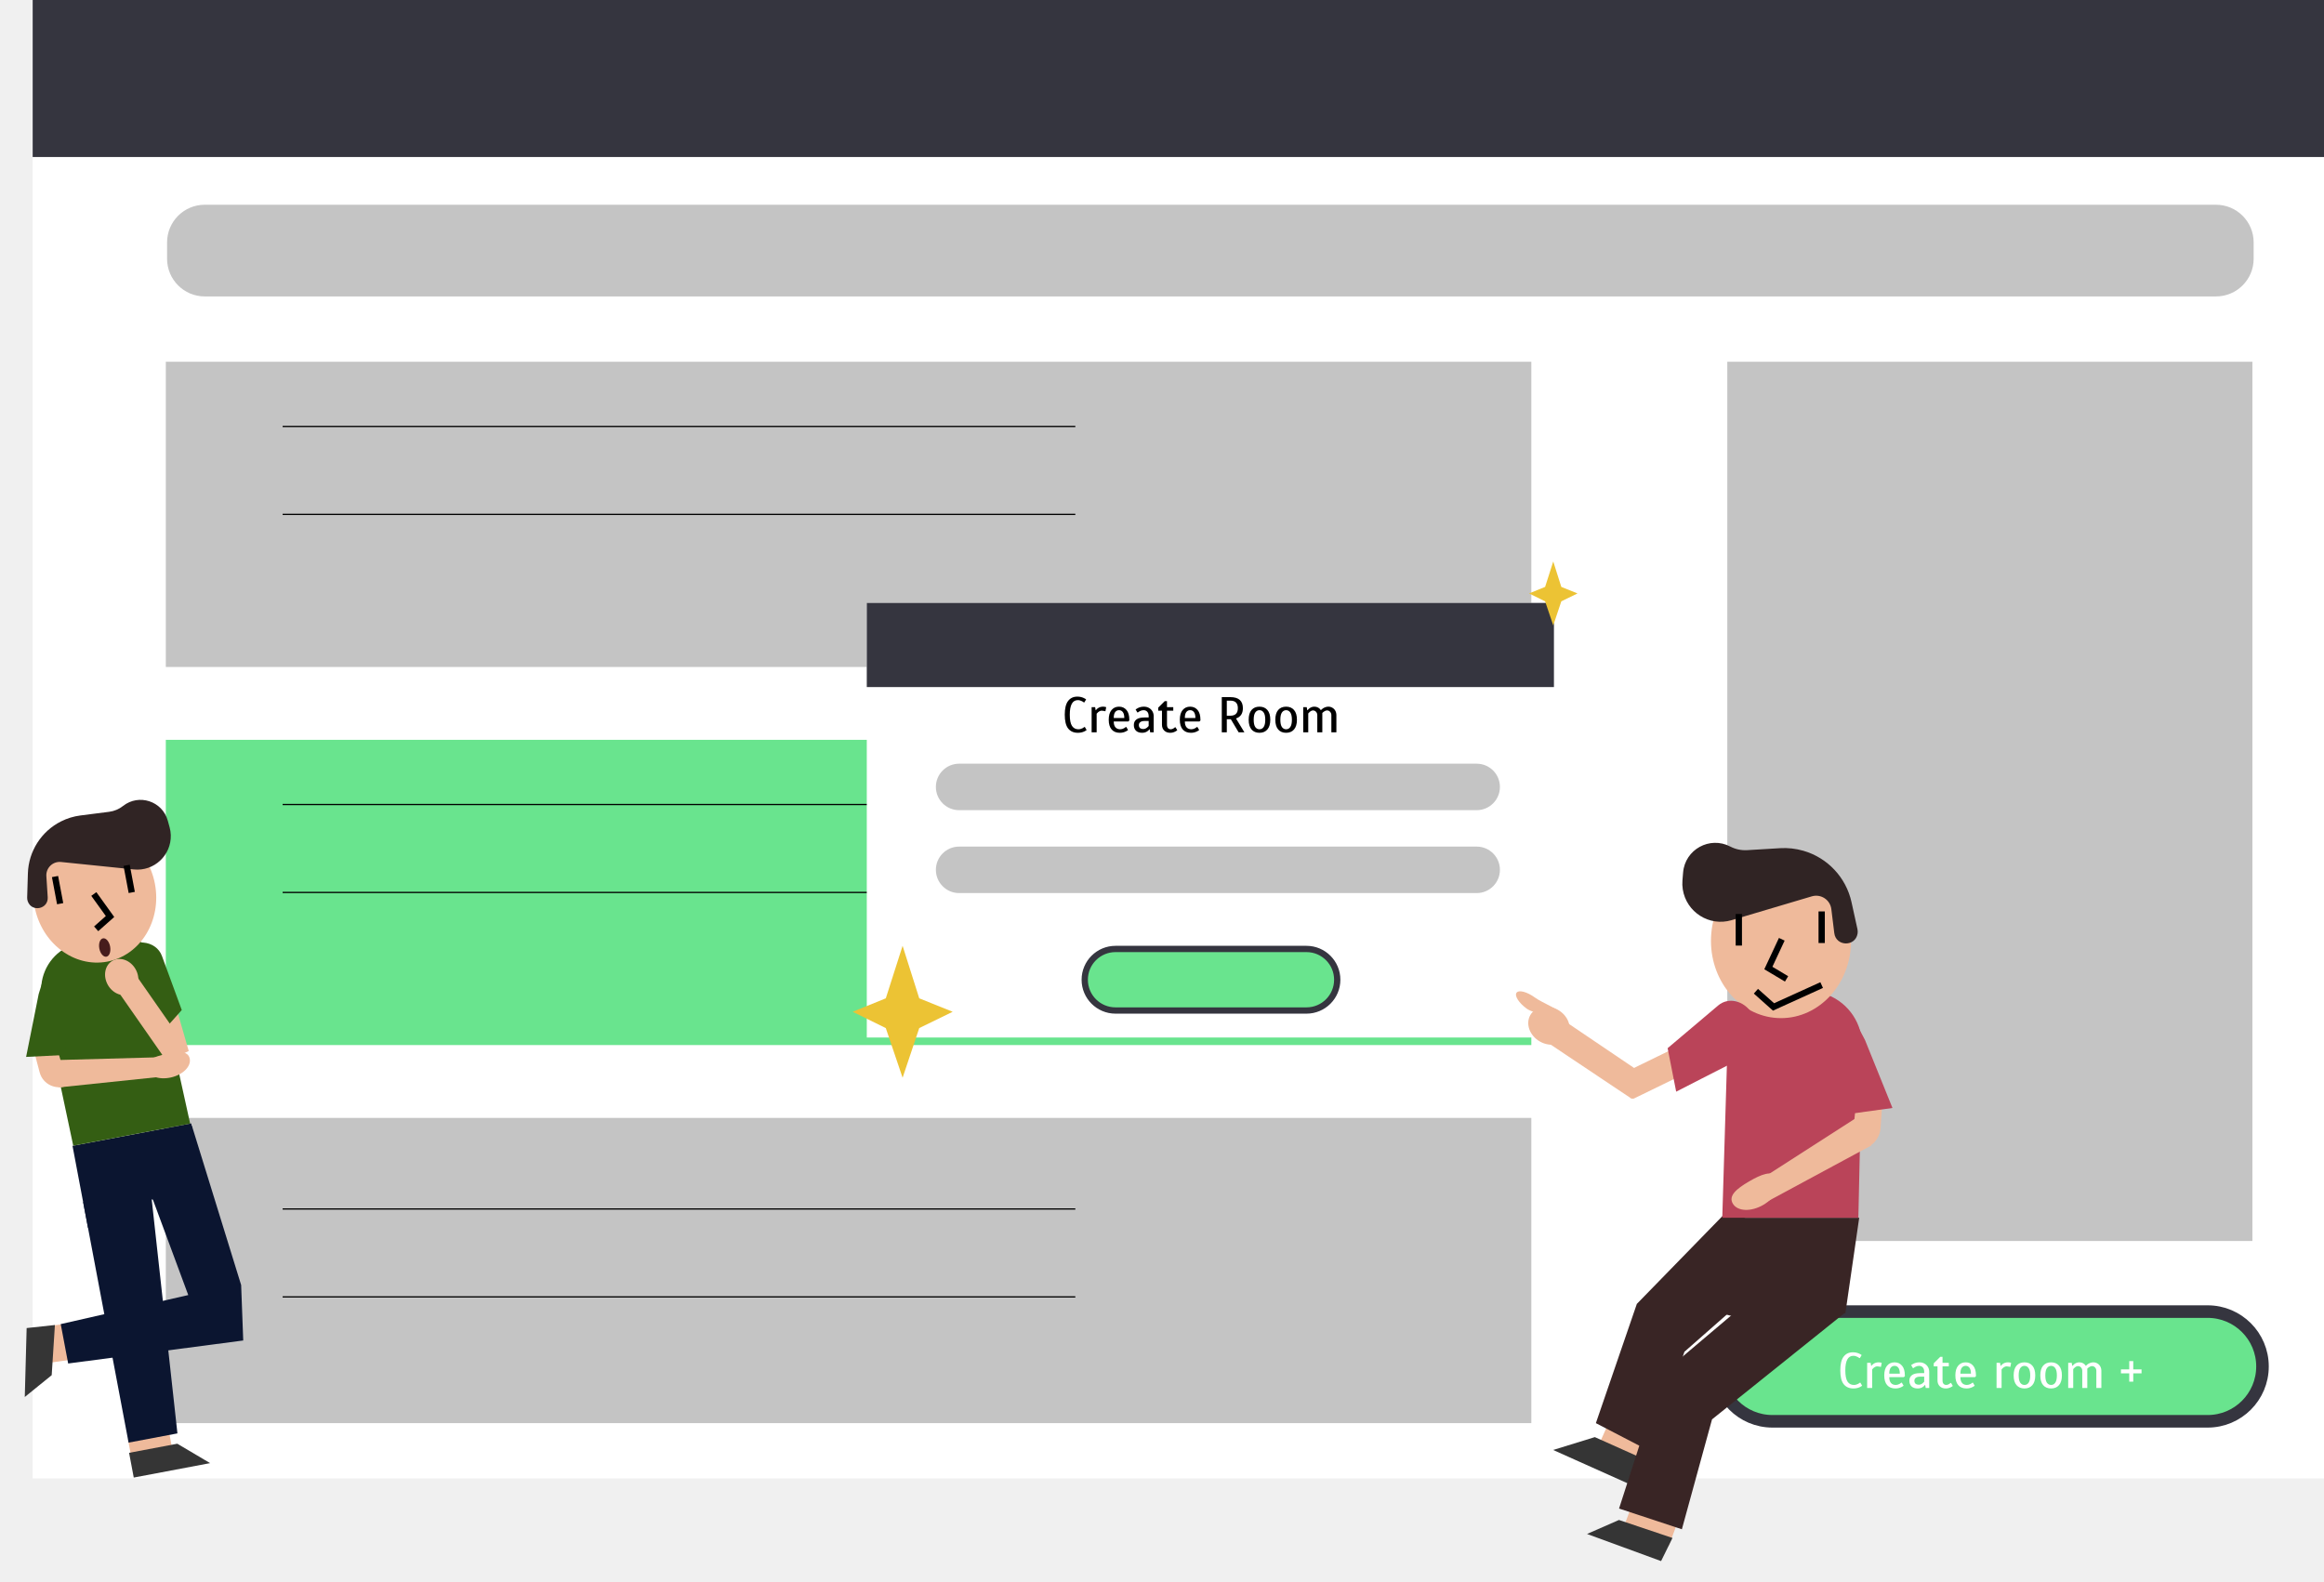
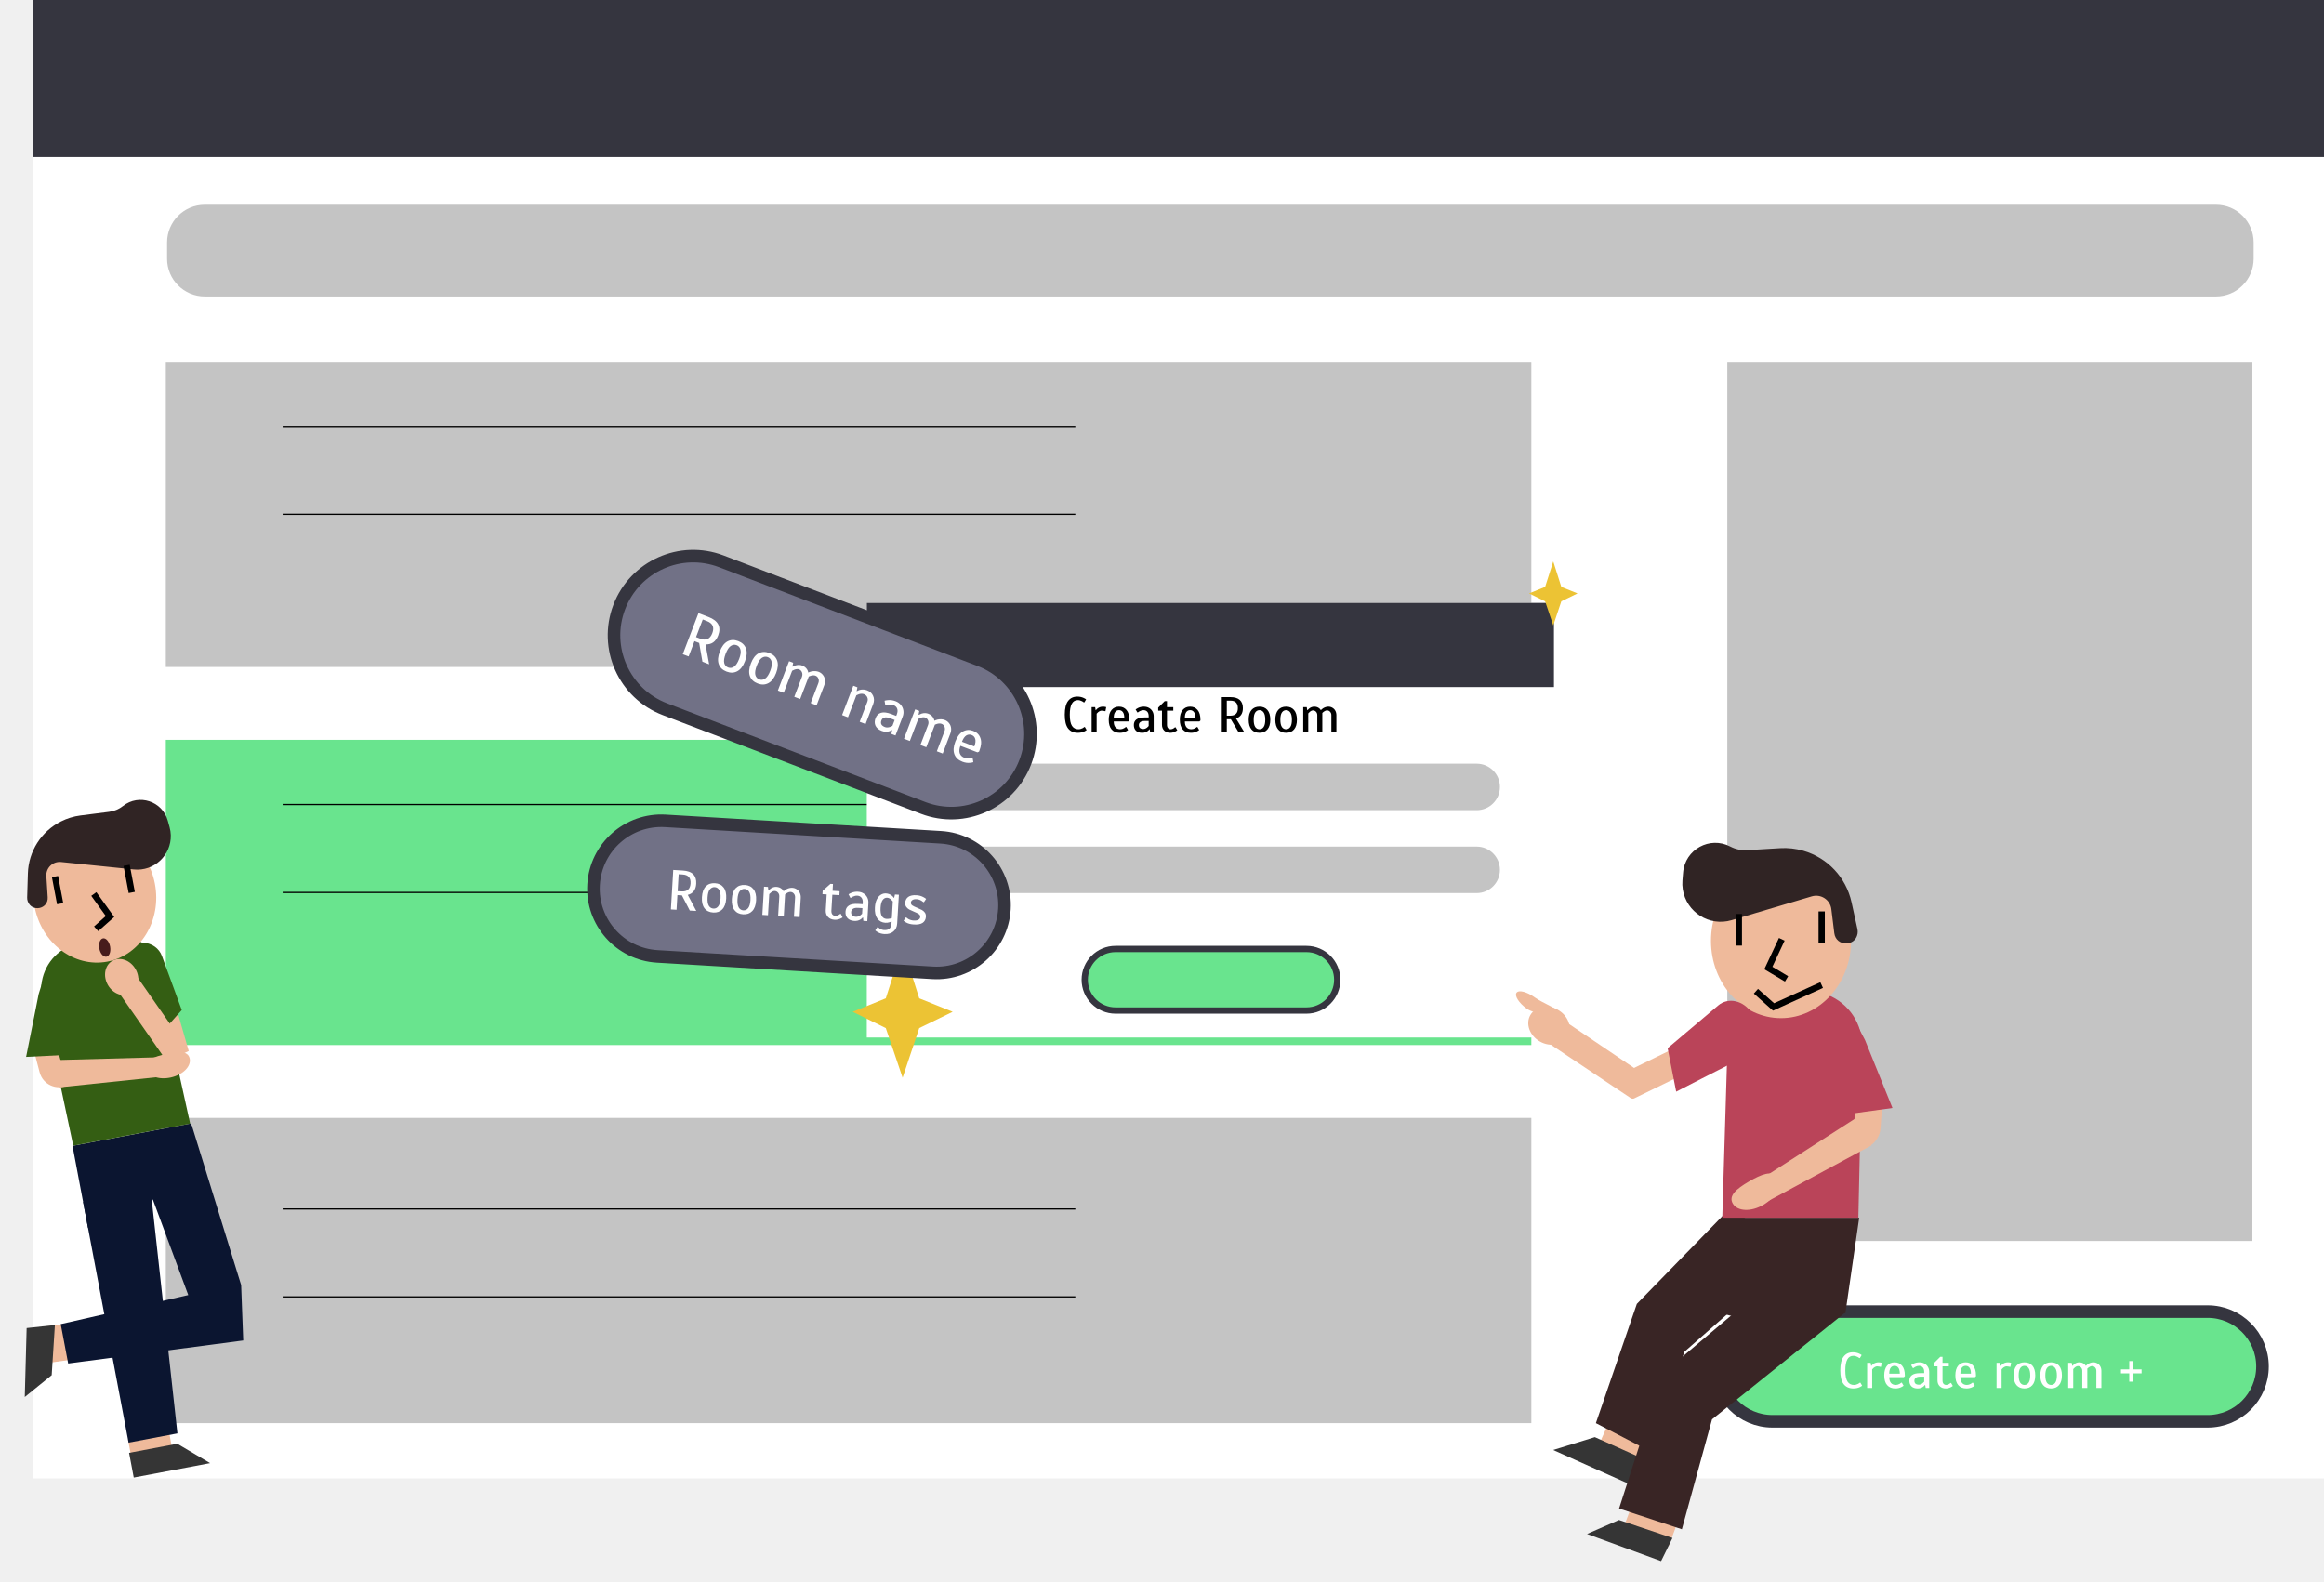
<svg xmlns="http://www.w3.org/2000/svg" width="1850" height="1259" viewBox="0 0 1850 1259" fill="none">
  <rect x="26" width="1824" height="1177" fill="white" />
  <rect x="26" width="1824" height="125" fill="#35353F" />
  <rect x="132" y="288" width="1087" height="243" fill="#C4C4C4" />
  <rect x="132" y="890" width="1087" height="243" fill="#C4C4C4" />
  <rect x="132" y="589" width="1087" height="243" fill="#69E48E" />
  <rect x="1367.29" y="1044.2" width="433.745" height="87.346" rx="43.673" fill="#69E48E" stroke="#35353F" stroke-width="10" />
  <path d="M1475.35 1105.4C1472.02 1105.4 1469.44 1104.25 1467.63 1101.96C1465.84 1099.67 1464.95 1096.01 1464.95 1091C1464.95 1086.01 1465.83 1082.37 1467.59 1080.08C1469.35 1077.76 1471.8 1076.6 1474.95 1076.6C1476.84 1076.6 1478.56 1076.97 1480.11 1077.72C1480.86 1078.07 1481.47 1078.43 1481.95 1078.8L1480.55 1081.2H1480.15C1479.75 1080.91 1479.3 1080.61 1478.79 1080.32C1477.62 1079.71 1476.47 1079.4 1475.35 1079.4C1471.08 1079.4 1468.95 1083.27 1468.95 1091C1468.95 1095.16 1469.54 1098.13 1470.71 1099.92C1471.91 1101.71 1473.59 1102.6 1475.75 1102.6C1476.92 1102.6 1478.07 1102.31 1479.19 1101.72C1479.75 1101.4 1480.2 1101.09 1480.55 1100.8H1480.95L1482.35 1103.2C1481.9 1103.57 1481.28 1103.95 1480.51 1104.32C1479.02 1105.04 1477.3 1105.4 1475.35 1105.4ZM1486.33 1085H1489.13L1489.53 1087.4H1489.73C1490 1087 1490.45 1086.53 1491.09 1086C1492.35 1085.07 1493.76 1084.6 1495.33 1084.6C1496.03 1084.6 1496.64 1084.67 1497.17 1084.8L1497.93 1085L1497.33 1088.2H1496.93C1496.75 1088.17 1496.47 1088.11 1496.09 1088C1495.51 1087.87 1494.92 1087.8 1494.33 1087.8C1493.45 1087.8 1492.51 1088.2 1491.49 1089C1491.15 1089.29 1490.76 1089.69 1490.33 1090.2V1105H1486.33V1085ZM1508.74 1105.4C1505.97 1105.4 1503.81 1104.52 1502.26 1102.76C1500.72 1101 1499.94 1098.41 1499.94 1095C1499.94 1091.61 1500.69 1089.04 1502.18 1087.28C1503.68 1085.49 1505.66 1084.6 1508.14 1084.6C1510.62 1084.6 1512.61 1085.49 1514.1 1087.28C1515.6 1089.04 1516.34 1091.61 1516.34 1095V1095.6L1515.54 1096.4H1503.94C1503.94 1098.45 1504.4 1100 1505.3 1101.04C1506.21 1102.08 1507.49 1102.6 1509.14 1102.6C1510.13 1102.6 1511.16 1102.31 1512.22 1101.72C1512.78 1101.4 1513.22 1101.09 1513.54 1100.8H1513.94L1515.34 1103.2C1514.86 1103.6 1514.26 1103.97 1513.54 1104.32C1512.16 1105.04 1510.56 1105.4 1508.74 1105.4ZM1512.34 1093.6C1512.34 1091.49 1511.96 1089.93 1511.18 1088.92C1510.44 1087.91 1509.42 1087.4 1508.14 1087.4C1506.86 1087.4 1505.84 1087.91 1505.06 1088.92C1504.32 1089.93 1503.94 1091.49 1503.94 1093.6H1512.34ZM1526.54 1105.4C1524.46 1105.4 1522.83 1104.85 1521.66 1103.76C1520.51 1102.64 1519.94 1101.12 1519.94 1099.2C1519.94 1097.31 1520.62 1095.84 1521.98 1094.8C1523.37 1093.73 1525.55 1093.2 1528.54 1093.2H1531.74V1092.2C1531.74 1090.63 1531.37 1089.44 1530.62 1088.64C1529.9 1087.81 1528.87 1087.4 1527.54 1087.4C1526.58 1087.4 1525.54 1087.71 1524.42 1088.32C1523.86 1088.64 1523.43 1088.93 1523.14 1089.2H1522.74L1521.34 1086.8C1521.87 1086.4 1522.47 1086.04 1523.14 1085.72C1524.58 1084.97 1526.18 1084.6 1527.94 1084.6C1529.46 1084.6 1530.81 1084.93 1531.98 1085.6C1533.15 1086.24 1534.07 1087.15 1534.74 1088.32C1535.41 1089.47 1535.74 1090.76 1535.74 1092.2V1105H1532.94L1532.54 1102.6H1532.34C1531.97 1103.13 1531.5 1103.6 1530.94 1104C1529.77 1104.93 1528.3 1105.4 1526.54 1105.4ZM1527.54 1102.4C1528.53 1102.4 1529.53 1102 1530.54 1101.2C1530.99 1100.83 1531.39 1100.43 1531.74 1100V1096H1528.54C1527.02 1096 1525.87 1096.29 1525.1 1096.88C1524.33 1097.47 1523.94 1098.24 1523.94 1099.2C1523.94 1100.24 1524.23 1101.04 1524.82 1101.6C1525.43 1102.13 1526.34 1102.4 1527.54 1102.4ZM1548.93 1105.4C1546.93 1105.4 1545.33 1104.81 1544.13 1103.64C1542.93 1102.47 1542.33 1100.92 1542.33 1099V1087.8H1539.33V1085.4L1544.53 1080.2H1546.33V1085H1551.33V1087.8H1546.33V1099C1546.33 1100.17 1546.6 1101.07 1547.13 1101.68C1547.66 1102.29 1548.4 1102.6 1549.33 1102.6C1550.13 1102.6 1550.92 1102.33 1551.69 1101.8C1552.04 1101.56 1552.38 1101.29 1552.73 1101H1553.13L1554.53 1103.4C1553.94 1103.85 1553.41 1104.19 1552.93 1104.4C1551.65 1105.07 1550.32 1105.4 1548.93 1105.4ZM1565.35 1105.4C1562.57 1105.4 1560.41 1104.52 1558.87 1102.76C1557.32 1101 1556.55 1098.41 1556.55 1095C1556.55 1091.61 1557.29 1089.04 1558.79 1087.28C1560.28 1085.49 1562.27 1084.6 1564.75 1084.6C1567.23 1084.6 1569.21 1085.49 1570.71 1087.28C1572.2 1089.04 1572.95 1091.61 1572.95 1095V1095.6L1572.15 1096.4H1560.55C1560.55 1098.45 1561 1100 1561.91 1101.04C1562.81 1102.08 1564.09 1102.6 1565.75 1102.6C1566.73 1102.6 1567.76 1102.31 1568.83 1101.72C1569.39 1101.4 1569.83 1101.09 1570.15 1100.8H1570.55L1571.95 1103.2C1571.47 1103.6 1570.87 1103.97 1570.15 1104.32C1568.76 1105.04 1567.16 1105.4 1565.35 1105.4ZM1568.95 1093.6C1568.95 1091.49 1568.56 1089.93 1567.79 1088.92C1567.04 1087.91 1566.03 1087.4 1564.75 1087.4C1563.47 1087.4 1562.44 1087.91 1561.67 1088.92C1560.92 1089.93 1560.55 1091.49 1560.55 1093.6H1568.95ZM1589.34 1085H1592.14L1592.54 1087.4H1592.74C1593.01 1087 1593.46 1086.53 1594.1 1086C1595.36 1085.07 1596.77 1084.6 1598.34 1084.6C1599.04 1084.6 1599.65 1084.67 1600.18 1084.8L1600.94 1085L1600.34 1088.2H1599.94C1599.76 1088.17 1599.48 1088.11 1599.1 1088C1598.52 1087.87 1597.93 1087.8 1597.34 1087.8C1596.46 1087.8 1595.52 1088.2 1594.5 1089C1594.16 1089.29 1593.77 1089.69 1593.34 1090.2V1105H1589.34V1085ZM1611.55 1105.4C1608.86 1105.4 1606.75 1104.52 1605.23 1102.76C1603.71 1101 1602.95 1098.41 1602.95 1095C1602.95 1091.59 1603.71 1089 1605.23 1087.24C1606.75 1085.48 1608.86 1084.6 1611.55 1084.6C1614.22 1084.6 1616.31 1085.48 1617.83 1087.24C1619.38 1089 1620.15 1091.59 1620.15 1095C1620.15 1098.41 1619.38 1101 1617.83 1102.76C1616.31 1104.52 1614.22 1105.4 1611.55 1105.4ZM1611.55 1102.6C1612.94 1102.6 1614.05 1102 1614.87 1100.8C1615.73 1099.57 1616.15 1097.64 1616.15 1095C1616.15 1092.36 1615.73 1090.44 1614.87 1089.24C1614.05 1088.01 1612.94 1087.4 1611.55 1087.4C1610.17 1087.4 1609.05 1088.01 1608.19 1089.24C1607.37 1090.44 1606.95 1092.36 1606.95 1095C1606.95 1097.64 1607.37 1099.57 1608.19 1100.8C1609.05 1102 1610.17 1102.6 1611.55 1102.6ZM1632.76 1105.4C1630.07 1105.4 1627.96 1104.52 1626.44 1102.76C1624.92 1101 1624.16 1098.41 1624.16 1095C1624.16 1091.59 1624.92 1089 1626.44 1087.24C1627.96 1085.48 1630.07 1084.6 1632.76 1084.6C1635.43 1084.6 1637.52 1085.48 1639.04 1087.24C1640.59 1089 1641.36 1091.59 1641.36 1095C1641.36 1098.41 1640.59 1101 1639.04 1102.76C1637.52 1104.52 1635.43 1105.4 1632.76 1105.4ZM1632.76 1102.6C1634.15 1102.6 1635.26 1102 1636.08 1100.8C1636.94 1099.57 1637.36 1097.64 1637.36 1095C1637.36 1092.36 1636.94 1090.44 1636.08 1089.24C1635.26 1088.01 1634.15 1087.4 1632.76 1087.4C1631.38 1087.4 1630.26 1088.01 1629.4 1089.24C1628.58 1090.44 1628.16 1092.36 1628.16 1095C1628.16 1097.64 1628.58 1099.57 1629.4 1100.8C1630.26 1102 1631.38 1102.6 1632.76 1102.6ZM1646.37 1085H1649.17L1649.57 1087.4H1649.77C1650.15 1086.97 1650.63 1086.51 1651.21 1086C1652.47 1085.07 1653.79 1084.6 1655.17 1084.6C1656.72 1084.6 1658.07 1085.07 1659.21 1086C1659.75 1086.48 1660.13 1086.95 1660.37 1087.4C1660.75 1087 1661.29 1086.53 1662.01 1086C1663.51 1085.07 1664.96 1084.6 1666.37 1084.6C1667.57 1084.6 1668.65 1084.89 1669.61 1085.48C1670.6 1086.04 1671.37 1086.84 1671.93 1087.88C1672.49 1088.92 1672.77 1090.09 1672.77 1091.4V1105H1668.77V1091.4C1668.77 1090.31 1668.44 1089.4 1667.77 1088.68C1667.11 1087.96 1666.31 1087.6 1665.37 1087.6C1664.55 1087.6 1663.67 1087.93 1662.73 1088.6C1662.44 1088.79 1662.05 1089.12 1661.57 1089.6V1105H1657.57V1091.4C1657.57 1090.31 1657.24 1089.4 1656.57 1088.68C1655.91 1087.96 1655.11 1087.6 1654.17 1087.6C1653.32 1087.6 1652.44 1088 1651.53 1088.8C1651.19 1089.09 1650.8 1089.49 1650.37 1090V1105H1646.37V1085ZM1694.96 1100V1093.4H1688.36V1090.2H1694.96V1083.6H1698.16V1090.2H1704.76V1093.4H1698.16V1100H1694.96Z" fill="white" />
  <line x1="225" y1="640.5" x2="856" y2="640.5" stroke="black" />
  <line x1="225" y1="710.5" x2="856" y2="710.5" stroke="black" />
  <line x1="225" y1="962.5" x2="856" y2="962.5" stroke="black" />
  <line x1="225" y1="1032.5" x2="856" y2="1032.5" stroke="black" />
  <rect x="1793" y="288" width="700" height="418" transform="rotate(90 1793 288)" fill="#C4C4C4" />
  <line x1="225" y1="339.5" x2="856" y2="339.5" stroke="black" />
  <line x1="225" y1="409.5" x2="856" y2="409.5" stroke="black" />
  <rect x="133" y="163" width="1661" height="73" rx="30" fill="#C4C4C4" />
  <rect x="1279.48" y="1135.19" width="38" height="14" transform="rotate(24.1307 1279.48 1135.19)" fill="#EFBA9B" />
  <path d="M1269.55 1144.13L1310.32 1162.39L1300.96 1183.3L1236.38 1154.37L1269.55 1144.13Z" fill="#353535" />
  <rect x="1298.31" y="1200.4" width="38.834" height="17.8" transform="rotate(20.6762 1298.31 1200.4)" fill="#EFBA9B" />
  <path d="M1288.84 1201L1338.84 1217.5L1362.85 1129.99L1468.34 1045.4L1418.56 1013.05L1323.45 1093.52L1288.84 1201Z" fill="#392525" />
  <path d="M1378.73 960.355L1424.62 1002.57L1340.88 1076.18L1313.7 1155.5L1270.38 1133L1302.99 1038.08L1378.73 960.355Z" fill="#392525" />
  <path d="M1370 969.5H1480L1469 1045.5L1401 1053.5L1370 1045.5V969.5Z" fill="#392525" />
  <path d="M1288.76 1210.1L1331.36 1224.42L1322.29 1242.84L1263.34 1221.24L1288.76 1210.1Z" fill="#353535" />
-   <path d="M1375.5 820.938C1375.93 806.925 1384.69 794.524 1397.76 789.447V789.447C1414.22 783.054 1432.49 783.132 1448.89 789.664L1455.04 792.115C1471.85 798.811 1482.74 815.245 1482.34 833.336L1479.33 969.5H1371L1375.5 820.938Z" fill="#BA4459" />
+   <path d="M1375.5 820.938C1375.93 806.925 1384.69 794.524 1397.76 789.447C1414.22 783.054 1432.49 783.132 1448.89 789.664L1455.04 792.115C1471.85 798.811 1482.74 815.245 1482.34 833.336L1479.33 969.5H1371L1375.5 820.938Z" fill="#BA4459" />
  <path d="M1477.61 890L1489.76 911.864L1402.15 959.117L1400.76 939.404L1477.61 890Z" fill="#EFBA9B" />
-   <path d="M1496.97 898.255C1496.16 909.623 1485.04 917.486 1474 914.5V914.5L1478 872L1499 870L1496.97 898.255Z" fill="#EFBA9B" />
+   <path d="M1496.97 898.255C1496.16 909.623 1485.04 917.486 1474 914.5L1478 872L1499 870L1496.97 898.255Z" fill="#EFBA9B" />
  <path d="M1455.4 814.003L1473.38 806.752L1484.59 827.925L1506.48 882.096L1471.21 886.951L1455.4 814.003Z" fill="#BA4459" />
  <path d="M1473.51 749.032C1473.51 783.014 1448.54 810.563 1417.75 810.563C1386.96 810.563 1362 783.014 1362 749.032C1362 715.049 1386.96 687.5 1417.75 687.5C1448.54 687.5 1473.51 715.049 1473.51 749.032Z" fill="#EFBA9B" />
-   <path d="M1339.82 694.596C1341.34 676.274 1361.05 665.43 1377.35 673.952V673.952C1381.48 676.117 1386.13 677.113 1390.8 676.834L1417.03 675.26C1423.24 674.887 1429.47 675.573 1435.44 677.288V677.288C1454.8 682.842 1469.56 698.557 1473.88 718.226L1478.61 739.721C1478.87 740.896 1478.9 742.11 1478.7 743.296V743.296C1476.89 753.939 1461.49 753.591 1460.17 742.877L1457.82 723.791C1456.9 716.319 1449.48 711.465 1442.27 713.608L1378.36 732.59C1360.69 737.838 1342.44 726.266 1339.56 708.06V708.06C1339.19 705.7 1339.1 703.296 1339.3 700.914L1339.82 694.596Z" fill="#302424" />
+   <path d="M1339.82 694.596C1341.34 676.274 1361.05 665.43 1377.35 673.952C1381.48 676.117 1386.13 677.113 1390.8 676.834L1417.03 675.26C1423.24 674.887 1429.47 675.573 1435.44 677.288C1454.8 682.842 1469.56 698.557 1473.88 718.226L1478.61 739.721C1478.87 740.896 1478.9 742.11 1478.7 743.296C1476.89 753.939 1461.49 753.591 1460.17 742.877L1457.82 723.791C1456.9 716.319 1449.48 711.465 1442.27 713.608L1378.36 732.59C1360.69 737.838 1342.44 726.266 1339.56 708.06C1339.19 705.7 1339.1 703.296 1339.3 700.914L1339.82 694.596Z" fill="#302424" />
  <path d="M1450.12 784.246L1411.8 801.646L1397.78 789.149" stroke="black" stroke-width="5" />
  <path d="M1418.38 747.779L1407.68 770.661L1422.17 779.331" stroke="black" stroke-width="5" />
  <path d="M1450.13 725.61V750.766" stroke="black" stroke-width="5" />
  <path d="M1384.18 727.65V752.806" stroke="black" stroke-width="5" />
  <path d="M1414.71 937.472C1418.39 943.741 1413.48 953.471 1403.72 959.205C1393.97 964.939 1383.08 964.505 1379.39 958.236C1375.71 951.968 1382.33 946.457 1392.08 940.723C1401.83 934.989 1411.02 931.204 1414.71 937.472Z" fill="#EFBA9B" />
  <path d="M1314.5 859.5L1298.5 874.5L1230.82 829.255L1246.35 813.43L1314.5 859.5Z" fill="#EFBA9B" />
  <rect width="22.169" height="81.003" rx="3" transform="matrix(-0.283027 -0.959112 0.89894 -0.438071 1298.27 875.747)" fill="#EFBA9B" />
  <path d="M1406.5 825L1394.58 806.619C1387.99 796.453 1375.8 793.667 1367.74 800.483L1327.5 834.5L1334.31 869.115L1355 858.5L1380.5 845.5L1406.5 825Z" fill="#BA4459" />
  <rect x="690" y="480" width="547" height="346" fill="white" />
  <rect x="690" y="480" width="547" height="67" fill="#35353F" />
  <rect x="863.5" y="755.5" width="201" height="49" rx="24.5" fill="#69E48E" stroke="#35353F" stroke-width="5" />
  <path d="M857.995 583.4C854.661 583.4 852.088 582.253 850.275 579.96C848.488 577.667 847.595 574.013 847.595 569C847.595 564.013 848.475 560.373 850.235 558.08C851.995 555.76 854.448 554.6 857.595 554.6C859.488 554.6 861.208 554.973 862.755 555.72C863.501 556.067 864.115 556.427 864.595 556.8L863.195 559.2H862.795C862.395 558.907 861.941 558.613 861.435 558.32C860.261 557.707 859.115 557.4 857.995 557.4C853.728 557.4 851.595 561.267 851.595 569C851.595 573.16 852.181 576.133 853.355 577.92C854.555 579.707 856.235 580.6 858.395 580.6C859.568 580.6 860.715 580.307 861.835 579.72C862.395 579.4 862.848 579.093 863.195 578.8H863.595L864.995 581.2C864.541 581.573 863.928 581.947 863.155 582.32C861.661 583.04 859.941 583.4 857.995 583.4ZM868.98 563H871.78L872.18 565.4H872.38C872.647 565 873.1 564.533 873.74 564C874.994 563.067 876.407 562.6 877.98 562.6C878.674 562.6 879.287 562.667 879.82 562.8L880.58 563L879.98 566.2H879.58C879.394 566.173 879.114 566.107 878.74 566C878.154 565.867 877.567 565.8 876.98 565.8C876.1 565.8 875.154 566.2 874.14 567C873.794 567.293 873.407 567.693 872.98 568.2V583H868.98V563ZM891.39 583.4C888.617 583.4 886.457 582.52 884.91 580.76C883.363 579 882.59 576.413 882.59 573C882.59 569.613 883.337 567.04 884.83 565.28C886.323 563.493 888.31 562.6 890.79 562.6C893.27 562.6 895.257 563.493 896.75 565.28C898.243 567.04 898.99 569.613 898.99 573V573.6L898.19 574.4H886.59C886.59 576.453 887.043 578 887.95 579.04C888.857 580.08 890.137 580.6 891.79 580.6C892.777 580.6 893.803 580.307 894.87 579.72C895.43 579.4 895.87 579.093 896.19 578.8H896.59L897.99 581.2C897.51 581.6 896.91 581.973 896.19 582.32C894.803 583.04 893.203 583.4 891.39 583.4ZM894.99 571.6C894.99 569.493 894.603 567.933 893.83 566.92C893.083 565.907 892.07 565.4 890.79 565.4C889.51 565.4 888.483 565.907 887.71 566.92C886.963 567.933 886.59 569.493 886.59 571.6H894.99ZM909.185 583.4C907.105 583.4 905.478 582.853 904.305 581.76C903.158 580.64 902.585 579.12 902.585 577.2C902.585 575.307 903.265 573.84 904.625 572.8C906.012 571.733 908.198 571.2 911.185 571.2H914.385V570.2C914.385 568.627 914.012 567.44 913.265 566.64C912.545 565.813 911.518 565.4 910.185 565.4C909.225 565.4 908.185 565.707 907.065 566.32C906.505 566.64 906.078 566.933 905.785 567.2H905.385L903.985 564.8C904.518 564.4 905.118 564.04 905.785 563.72C907.225 562.973 908.825 562.6 910.585 562.6C912.105 562.6 913.452 562.933 914.625 563.6C915.798 564.24 916.718 565.147 917.385 566.32C918.052 567.467 918.385 568.76 918.385 570.2V583H915.585L915.185 580.6H914.985C914.612 581.133 914.145 581.6 913.585 582C912.412 582.933 910.945 583.4 909.185 583.4ZM910.185 580.4C911.172 580.4 912.172 580 913.185 579.2C913.638 578.827 914.038 578.427 914.385 578V574H911.185C909.665 574 908.518 574.293 907.745 574.88C906.972 575.467 906.585 576.24 906.585 577.2C906.585 578.24 906.878 579.04 907.465 579.6C908.078 580.133 908.985 580.4 910.185 580.4ZM931.576 583.4C929.576 583.4 927.976 582.813 926.776 581.64C925.576 580.467 924.976 578.92 924.976 577V565.8H921.976V563.4L927.176 558.2H928.976V563H933.976V565.8H928.976V577C928.976 578.173 929.242 579.067 929.776 579.68C930.309 580.293 931.042 580.6 931.976 580.6C932.776 580.6 933.562 580.333 934.336 579.8C934.682 579.56 935.029 579.293 935.376 579H935.776L937.176 581.4C936.589 581.853 936.056 582.187 935.576 582.4C934.296 583.067 932.962 583.4 931.576 583.4ZM947.991 583.4C945.218 583.4 943.058 582.52 941.511 580.76C939.965 579 939.191 576.413 939.191 573C939.191 569.613 939.938 567.04 941.431 565.28C942.925 563.493 944.911 562.6 947.391 562.6C949.871 562.6 951.858 563.493 953.351 565.28C954.845 567.04 955.591 569.613 955.591 573V573.6L954.791 574.4H943.191C943.191 576.453 943.645 578 944.551 579.04C945.458 580.08 946.738 580.6 948.391 580.6C949.378 580.6 950.405 580.307 951.471 579.72C952.031 579.4 952.471 579.093 952.791 578.8H953.191L954.591 581.2C954.111 581.6 953.511 581.973 952.791 582.32C951.405 583.04 949.805 583.4 947.991 583.4ZM951.591 571.6C951.591 569.493 951.205 567.933 950.431 566.92C949.685 565.907 948.671 565.4 947.391 565.4C946.111 565.4 945.085 565.907 944.311 566.92C943.565 567.933 943.191 569.493 943.191 571.6H951.591ZM972.588 555H979.388C982.748 555 985.255 555.747 986.908 557.24C988.562 558.733 989.388 560.92 989.388 563.8C989.388 568.067 987.562 570.8 983.908 572L990.588 583H985.988L979.788 572.6H976.588V583H972.588V555ZM979.388 569.8C983.388 569.8 985.388 567.8 985.388 563.8C985.388 559.8 983.388 557.8 979.388 557.8H976.588V569.8H979.388ZM1002.6 583.4C999.903 583.4 997.796 582.52 996.276 580.76C994.756 579 993.996 576.413 993.996 573C993.996 569.587 994.756 567 996.276 565.24C997.796 563.48 999.903 562.6 1002.6 562.6C1005.26 562.6 1007.36 563.48 1008.88 565.24C1010.42 567 1011.2 569.587 1011.2 573C1011.2 576.413 1010.42 579 1008.88 580.76C1007.36 582.52 1005.26 583.4 1002.6 583.4ZM1002.6 580.6C1003.98 580.6 1005.09 580 1005.92 578.8C1006.77 577.573 1007.2 575.64 1007.2 573C1007.2 570.36 1006.77 568.44 1005.92 567.24C1005.09 566.013 1003.98 565.4 1002.6 565.4C1001.21 565.4 1000.09 566.013 999.236 567.24C998.409 568.44 997.996 570.36 997.996 573C997.996 575.64 998.409 577.573 999.236 578.8C1000.09 580 1001.21 580.6 1002.6 580.6ZM1023.81 583.4C1021.11 583.4 1019.01 582.52 1017.49 580.76C1015.97 579 1015.21 576.413 1015.21 573C1015.21 569.587 1015.97 567 1017.49 565.24C1019.01 563.48 1021.11 562.6 1023.81 562.6C1026.47 562.6 1028.57 563.48 1030.09 565.24C1031.63 567 1032.41 569.587 1032.41 573C1032.41 576.413 1031.63 579 1030.09 580.76C1028.57 582.52 1026.47 583.4 1023.81 583.4ZM1023.81 580.6C1025.19 580.6 1026.3 580 1027.13 578.8C1027.98 577.573 1028.41 575.64 1028.41 573C1028.41 570.36 1027.98 568.44 1027.13 567.24C1026.3 566.013 1025.19 565.4 1023.81 565.4C1022.42 565.4 1021.3 566.013 1020.45 567.24C1019.62 568.44 1019.21 570.36 1019.21 573C1019.21 575.64 1019.62 577.573 1020.45 578.8C1021.3 580 1022.42 580.6 1023.81 580.6ZM1037.42 563H1040.22L1040.62 565.4H1040.82C1041.19 564.973 1041.67 564.507 1042.26 564C1043.51 563.067 1044.83 562.6 1046.22 562.6C1047.76 562.6 1049.11 563.067 1050.26 564C1050.79 564.48 1051.18 564.947 1051.42 565.4C1051.79 565 1052.34 564.533 1053.06 564C1054.55 563.067 1056 562.6 1057.42 562.6C1058.62 562.6 1059.7 562.893 1060.66 563.48C1061.64 564.04 1062.42 564.84 1062.98 565.88C1063.54 566.92 1063.82 568.093 1063.82 569.4V583H1059.82V569.4C1059.82 568.307 1059.48 567.4 1058.82 566.68C1058.15 565.96 1057.35 565.6 1056.42 565.6C1055.59 565.6 1054.71 565.933 1053.78 566.6C1053.48 566.787 1053.1 567.12 1052.62 567.6V583H1048.62V569.4C1048.62 568.307 1048.28 567.4 1047.62 566.68C1046.95 565.96 1046.15 565.6 1045.22 565.6C1044.36 565.6 1043.48 566 1042.58 566.8C1042.23 567.093 1041.84 567.493 1041.42 568V583H1037.42V563Z" fill="black" />
  <rect x="745" y="608" width="449" height="37" rx="18.5" fill="#C4C4C4" />
  <rect x="745" y="674" width="449" height="37" rx="18.5" fill="#C4C4C4" />
  <ellipse cx="1233.02" cy="816.583" rx="14.51" ry="17.049" transform="rotate(119.411 1233.02 816.583)" fill="#EFBA9B" />
  <path d="M1221.79 794.125C1228.05 798.672 1242.83 804.117 1241.04 806.573C1239.26 809.03 1221.58 807.569 1215.32 803.022C1209.07 798.475 1205.45 792.798 1207.23 790.341C1209.02 787.884 1215.54 789.578 1221.79 794.125Z" fill="#EFBA9B" />
  <path d="M718.507 753L731.752 794.794L758.372 805.507L731.752 818.486L718.507 858.015L705.132 818.486L678.777 805.507L705.132 794.794L718.507 753Z" fill="#ECC334" />
  <path d="M1236.45 447L1242.87 467.256L1255.77 472.448L1242.87 478.738L1236.45 497.896L1229.97 478.738L1217.19 472.448L1229.97 467.256L1236.45 447Z" fill="#ECC334" />
  <rect width="28.955" height="15.564" transform="matrix(-0.140621 -0.990063 -0.990063 0.140621 55.8799 1082.59)" fill="#EFBA9B" />
  <rect width="33.226" height="12.241" transform="matrix(-0.982624 0.18561 0.18561 0.982624 134.515 1139.77)" fill="#EFBA9B" />
  <path d="M48.342 1054.16L54.266 1085.52L193.624 1067.2L191.965 1023.08L152.755 896.236L112.009 928.89L149.862 1031.04L48.342 1054.16Z" fill="#0B1530" />
  <path d="M120.502 952.52L66.162 956.915L102.354 1148.51L141.24 1141.17L120.502 952.52Z" fill="#0B1530" />
  <path d="M152.234 894.385L57.724 912.238L70.058 977.536L116.294 954.431L164.569 959.683L152.234 894.385Z" fill="#0B1530" />
  <path d="M41.157 1094.82L43.71 1054.89L21.212 1057.31L19.724 1112.19L41.157 1094.82Z" fill="#353535" />
  <path d="M141.143 1149.39L102.755 1156.64L106.473 1176.32L167.271 1164.84L141.143 1149.39Z" fill="#353535" />
-   <path d="M123.395 767.637C120.756 755.665 111.213 746.433 99.16 744.192V744.192C83.983 741.37 68.3 744.402 55.267 752.676L50.377 755.781C37.02 764.262 30.338 780.148 33.618 795.626L58.3 912.129L151.374 894.548L123.395 767.637Z" fill="#345E13" />
+   <path d="M123.395 767.637C120.756 755.665 111.213 746.433 99.16 744.192C83.983 741.37 68.3 744.402 55.267 752.676L50.377 755.781C37.02 764.262 30.338 780.148 33.617 795.626L58.3 912.129L151.374 894.548L123.395 767.637Z" fill="#345E13" />
  <path d="M44.648 843.962L46.645 865.741L133.209 856.708L124.498 841.784L44.648 843.962Z" fill="#EFBA9B" />
-   <path d="M31.576 853.78C34.121 863.415 44.951 868.366 53.952 864.009V864.009L43.617 828.143L25.25 829.832L31.576 853.78Z" fill="#EFBA9B" />
+   <path d="M31.576 853.78C34.121 863.415 44.951 868.366 53.952 864.009L43.617 828.143L25.25 829.832L31.576 853.78Z" fill="#EFBA9B" />
  <path d="M53.623 774.644L36.996 771.333L30.8 791.344L20.79 841.438L51.875 839.887L53.623 774.644Z" fill="#345E13" />
  <path d="M27.523 721.76C33.038 750.958 58.955 770.576 85.411 765.579C111.866 760.582 128.841 732.862 123.326 703.664C117.811 674.466 91.894 654.848 65.438 659.845C38.983 664.842 22.008 692.563 27.523 721.76Z" fill="#EFBA9B" />
-   <path d="M133.545 653.295C129.264 637.799 110.57 631.681 97.956 641.647V641.647C94.751 644.179 90.918 645.79 86.867 646.306L64.068 649.212C58.675 649.9 53.438 651.499 48.581 653.942V653.942C32.851 661.855 22.723 677.753 22.199 695.354L21.626 714.59C21.595 715.641 21.766 716.688 22.131 717.675V717.675C25.406 726.527 38.588 723.728 37.983 714.308L36.904 697.528C36.482 690.959 42.063 685.585 48.612 686.256L106.599 692.193C122.631 693.835 136.439 680.929 135.954 664.821V664.821C135.891 662.732 135.578 660.652 135.022 658.638L133.545 653.295Z" fill="#302424" />
+   <path d="M133.545 653.295C129.264 637.799 110.57 631.681 97.956 641.647C94.751 644.179 90.918 645.79 86.867 646.306L64.068 649.212C58.675 649.9 53.438 651.499 48.581 653.942C32.851 661.855 22.723 677.753 22.199 695.354L21.626 714.59C21.595 715.641 21.766 716.688 22.131 717.675C25.406 726.527 38.588 723.728 37.983 714.308L36.904 697.528C36.482 690.959 42.063 685.585 48.612 686.256L106.599 692.193C122.631 693.835 136.439 680.929 135.954 664.821C135.891 662.732 135.578 660.652 135.022 658.638L133.545 653.295Z" fill="#302424" />
  <path d="M74.685 711.737L87.589 729.662L76.543 739.463" stroke="black" stroke-width="5" />
  <path d="M43.801 697.844L47.883 719.458" stroke="black" stroke-width="5" />
  <path d="M100.799 688.893L104.882 710.507" stroke="black" stroke-width="5" />
  <path d="M116.033 850.438C117.405 856.647 126.347 859.95 136.005 857.815C145.664 855.68 152.38 848.916 151.008 842.707C149.636 836.499 142.117 836.91 132.459 839.045C122.801 841.18 114.661 844.23 116.033 850.438Z" fill="#EFBA9B" />
  <rect width="19.384" height="33.158" transform="matrix(0.901882 -0.431983 -0.276536 -0.961004 132.758 845.1)" fill="#EFBA9B" />
  <path d="M112.132 750.243L114.173 750.42C121.126 751.024 126.7 755.046 128.901 761.049L144.698 804.13L126.223 824.837L107.012 817.503L112.132 750.243Z" fill="#345E13" />
  <ellipse cx="83.361" cy="754.342" rx="4.372" ry="7.432" transform="rotate(-10.6967 83.361 754.342)" fill="#471C1C" />
  <ellipse rx="12.687" ry="14.908" transform="matrix(0.871286 -0.490776 -0.490776 -0.871286 96.8893 777.86)" fill="#EFBA9B" />
  <rect width="19.384" height="68.307" transform="matrix(0.714074 -0.700071 -0.572042 -0.820224 133.202 845.537)" fill="#EFBA9B" />
+   <rect x="515.435" y="424.455" width="346" height="126" rx="63" transform="rotate(20.9147 515.435 424.455)" fill="#717186" stroke="#35353F" stroke-width="10" />
+   <path d="M556.007 488.135L563.947 491.169C567.87 492.668 570.464 494.659 571.728 497.14C572.992 499.622 572.982 502.544 571.697 505.906C569.793 510.888 566.44 513.265 561.639 513.036L564.531 528.861L559.159 526.808L556.561 511.898L552.824 510.47L548.184 522.614L543.513 520.829L556.007 488.135ZM557.343 508.45C562.014 510.235 565.241 508.792 567.026 504.122C568.811 499.451 567.368 496.223 562.698 494.438L559.428 493.189L554.074 507.201L557.343 508.45ZM578.373 534.686C575.228 533.484 573.161 531.516 572.171 528.783C571.182 526.05 571.449 522.69 572.972 518.705C574.495 514.719 576.537 512.038 579.097 510.661C581.657 509.285 584.509 509.197 587.654 510.399C590.768 511.589 592.82 513.55 593.809 516.284C594.83 519.029 594.578 522.394 593.055 526.38C591.532 530.365 589.475 533.041 586.884 534.406C584.324 535.782 581.487 535.876 578.373 534.686ZM579.622 531.416C581.241 532.035 582.801 531.828 584.302 530.796C585.846 529.745 587.207 527.678 588.385 524.595C589.563 521.512 589.921 519.08 589.46 517.298C589.043 515.497 588.024 514.287 586.405 513.668C584.786 513.05 583.204 513.266 581.661 514.317C580.16 515.35 578.821 517.407 577.642 520.49C576.464 523.572 576.084 526.014 576.502 527.815C576.963 529.597 578.003 530.798 579.622 531.416ZM603.14 544.151C599.995 542.949 597.928 540.981 596.938 538.248C595.949 535.515 596.216 532.155 597.739 528.17C599.262 524.184 601.303 521.503 603.864 520.126C606.424 518.749 609.276 518.662 612.421 519.864C615.535 521.054 617.586 523.015 618.576 525.749C619.596 528.494 619.345 531.859 617.822 535.845C616.299 539.83 614.242 542.505 611.651 543.87C609.09 545.247 606.253 545.341 603.14 544.151ZM604.389 540.881C606.008 541.5 607.568 541.293 609.069 540.261C610.613 539.209 611.974 537.142 613.152 534.06C614.33 530.977 614.688 528.545 614.227 526.763C613.809 524.962 612.791 523.752 611.172 523.133C609.553 522.514 607.971 522.731 606.427 523.782C604.927 524.815 603.587 526.872 602.409 529.955C601.231 533.037 600.851 535.479 601.269 537.28C601.73 539.062 602.77 540.262 604.389 540.881ZM628.135 526.404L631.405 527.654L630.801 530.634L631.034 530.724C631.661 530.392 632.429 530.061 633.34 529.732C635.22 529.201 636.97 529.245 638.589 529.864C640.395 530.554 641.759 531.7 642.682 533.301C643.09 534.1 643.333 534.817 643.411 535.454C644.026 535.153 644.872 534.852 645.951 534.551C648.111 534.127 650.016 534.231 651.667 534.862C653.068 535.397 654.198 536.221 655.057 537.335C655.959 538.429 656.505 539.708 656.695 541.172C656.885 542.637 656.688 544.132 656.105 545.657L650.037 561.537L645.366 559.752L651.435 543.872C651.923 542.596 651.938 541.388 651.481 540.25C651.024 539.112 650.25 538.335 649.16 537.918C648.195 537.549 647.019 537.546 645.632 537.908C645.206 537.995 644.606 538.212 643.831 538.558L636.959 556.54L632.288 554.755L638.357 538.875C638.845 537.598 638.86 536.391 638.403 535.253C637.946 534.114 637.173 533.337 636.083 532.921C635.086 532.54 633.88 532.614 632.465 533.144C631.929 533.332 631.299 533.626 630.575 534.027L623.881 551.542L619.211 549.757L628.135 526.404ZM679.265 545.944L682.535 547.193L681.931 550.174L682.164 550.263C682.697 549.896 683.45 549.559 684.424 549.253C686.366 548.747 688.287 548.856 690.186 549.582C692.521 550.474 694.135 551.948 695.027 554.001C695.963 556.036 695.984 558.221 695.092 560.556L689.023 576.436L684.353 574.651L690.421 558.771C690.921 557.464 690.905 556.244 690.374 555.113C689.886 553.963 688.987 553.138 687.68 552.639C686.528 552.198 685.182 552.219 683.641 552.701C682.977 552.947 682.331 553.235 681.705 553.567L675.011 571.082L670.341 569.297L679.265 545.944ZM701.919 581.9C699.49 580.971 697.834 579.607 696.952 577.807C696.113 575.988 696.122 573.957 696.979 571.715C697.824 569.504 699.272 568.095 701.324 567.488C703.419 566.861 706.21 567.214 709.698 568.547L713.434 569.975L713.88 568.807C714.582 566.97 714.676 565.418 714.161 564.15C713.689 562.864 712.675 561.923 711.118 561.328C709.997 560.9 708.646 560.794 707.065 561.01C706.268 561.134 705.639 561.286 705.177 561.467L704.71 561.288L704.147 557.861C704.948 557.632 705.809 557.479 706.73 557.403C708.745 557.174 710.78 557.452 712.835 558.237C714.609 558.916 716.033 559.906 717.106 561.208C718.19 562.479 718.86 563.948 719.115 565.615C719.381 567.252 719.194 568.911 718.551 570.592L712.839 585.538L709.57 584.288L710.174 581.307L709.94 581.218C709.266 581.674 708.513 582.011 707.681 582.228C705.894 582.794 703.974 582.685 701.919 581.9ZM704.425 578.843C705.577 579.283 706.923 579.262 708.463 578.78C709.159 578.547 709.805 578.258 710.4 577.915L712.185 573.244L708.448 571.816C706.673 571.138 705.204 570.969 704.039 571.309C702.874 571.649 702.078 572.379 701.649 573.5C701.185 574.714 701.171 575.779 701.606 576.695C702.084 577.591 703.024 578.307 704.425 578.843ZM728.525 564.769L731.795 566.018L731.191 568.999L731.424 569.088C732.05 568.757 732.819 568.426 733.73 568.096C735.61 567.566 737.36 567.61 738.979 568.228C740.785 568.919 742.149 570.064 743.071 571.666C743.48 572.464 743.723 573.182 743.801 573.818C744.416 573.518 745.262 573.217 746.341 572.915C748.501 572.492 750.406 572.595 752.056 573.226C753.458 573.762 754.588 574.586 755.447 575.699C756.349 576.794 756.895 578.073 757.085 579.537C757.275 581.001 757.078 582.496 756.495 584.022L750.426 599.902L745.756 598.117L751.824 582.237C752.312 580.96 752.328 579.753 751.871 578.615C751.413 577.477 750.64 576.699 749.55 576.283C748.585 575.914 747.409 575.911 746.021 576.272C745.596 576.36 744.995 576.576 744.221 576.923L737.349 594.904L732.678 593.119L738.747 577.239C739.235 575.963 739.25 574.755 738.793 573.617C738.336 572.479 737.562 571.702 736.473 571.285C735.476 570.904 734.27 570.979 732.855 571.508C732.319 571.696 731.689 571.991 730.965 572.392L724.271 589.907L719.601 588.122L728.525 564.769ZM766.113 606.432C762.875 605.194 760.746 603.203 759.725 600.458C758.704 597.713 758.956 594.347 760.479 590.362C761.99 586.407 764.01 583.736 766.539 582.347C769.08 580.927 771.798 580.771 774.694 581.877C777.59 582.984 779.511 584.913 780.457 587.666C781.416 590.387 781.139 593.725 779.628 597.68L779.36 598.38L778.069 598.957L764.525 593.781C763.608 596.179 763.448 598.187 764.042 599.806C764.637 601.425 765.899 602.603 767.83 603.341C768.982 603.781 770.311 603.897 771.819 603.688C772.615 603.564 773.266 603.402 773.771 603.203L774.238 603.381L774.801 606.808C774.062 607.061 773.195 607.229 772.2 607.313C770.259 607.535 768.231 607.241 766.113 606.432ZM775.582 594.26C776.522 591.8 776.767 589.806 776.316 588.278C775.896 586.762 774.939 585.718 773.445 585.147C771.95 584.576 770.525 584.709 769.17 585.547C767.846 586.397 766.714 588.052 765.774 590.512L775.582 594.26Z" fill="white" />
+   <rect x="475.729" y="650.289" width="327.635" height="108.105" rx="54.053" transform="rotate(3.41563 475.729 650.289)" fill="#717186" stroke="#35353F" stroke-width="10" />
+   <path d="M535.931 692.582L543.568 693.038C547.341 693.263 550.106 694.27 551.862 696.058C553.619 697.846 554.401 700.357 554.208 703.591C553.922 708.382 551.687 711.329 547.504 712.432L554.269 725.233L549.103 724.925L542.837 712.83L539.244 712.615L538.546 724.295L534.054 724.026L535.931 692.582ZM542.576 709.659C547.068 709.927 549.448 707.815 549.716 703.323C549.984 698.831 547.872 696.451 543.38 696.183L540.236 695.995L539.431 709.471L542.576 709.659ZM567.726 726.487C564.702 726.306 562.395 725.177 560.806 723.099C559.217 721.02 558.537 718.065 558.766 714.231C558.995 710.398 560.021 707.544 561.846 705.67C563.671 703.795 566.096 702.948 569.121 703.129C572.115 703.307 574.407 704.436 575.996 706.514C577.615 708.594 578.31 711.551 578.081 715.384C577.853 719.217 576.811 722.07 574.956 723.943C573.131 725.818 570.721 726.666 567.726 726.487ZM567.914 723.343C569.471 723.436 570.754 722.836 571.763 721.544C572.804 720.223 573.412 718.081 573.589 715.116C573.766 712.151 573.416 709.967 572.538 708.562C571.692 707.129 570.49 706.366 568.933 706.273C567.376 706.18 566.077 706.794 565.036 708.114C564.028 709.406 563.435 711.535 563.258 714.499C563.081 717.464 563.415 719.663 564.262 721.096C565.139 722.501 566.357 723.25 567.914 723.343ZM591.546 727.909C588.522 727.728 586.215 726.599 584.626 724.52C583.037 722.442 582.357 719.486 582.586 715.653C582.814 711.82 583.841 708.966 585.666 707.091C587.491 705.217 589.916 704.37 592.941 704.55C595.935 704.729 598.227 705.858 599.816 707.936C601.435 710.016 602.13 712.973 601.901 716.806C601.673 720.639 600.631 723.492 598.776 725.365C596.951 727.239 594.541 728.087 591.546 727.909ZM591.734 724.764C593.291 724.857 594.574 724.258 595.583 722.965C596.624 721.645 597.232 719.502 597.409 716.538C597.586 713.573 597.236 711.388 596.358 709.983C595.512 708.551 594.31 707.788 592.753 707.695C591.196 707.602 589.897 708.215 588.856 709.536C587.847 710.828 587.255 712.956 587.078 715.921C586.901 718.886 587.235 721.085 588.081 722.518C588.959 723.922 590.177 724.671 591.734 724.764ZM608.199 705.912L611.343 706.099L611.632 708.821L611.856 708.835C612.304 708.381 612.874 707.889 613.567 707.359C615.037 706.395 616.551 705.959 618.108 706.052C619.845 706.156 621.326 706.77 622.551 707.895C623.118 708.47 623.521 709.02 623.76 709.545C624.206 709.121 624.851 708.634 625.696 708.083C627.435 707.135 629.099 706.708 630.686 706.803C632.033 706.883 633.226 707.285 634.265 708.008C635.336 708.703 636.151 709.654 636.71 710.859C637.269 712.065 637.505 713.401 637.417 714.868L636.506 730.141L632.014 729.873L632.925 714.6C632.998 713.373 632.685 712.332 631.984 711.479C631.284 710.625 630.41 710.168 629.362 710.105C628.433 710.05 627.423 710.365 626.33 711.051C625.988 711.241 625.531 711.589 624.96 712.096L623.928 729.391L619.436 729.122L620.347 713.85C620.421 712.622 620.107 711.581 619.407 710.728C618.706 709.875 617.832 709.417 616.784 709.354C615.826 709.297 614.811 709.687 613.739 710.525C613.33 710.831 612.869 711.254 612.356 711.795L611.35 728.64L606.858 728.372L608.199 705.912ZM664.317 732.252C662.071 732.118 660.313 731.352 659.044 729.954C657.776 728.556 657.205 726.779 657.334 724.622L658.085 712.045L654.716 711.844L654.877 709.148L661.065 703.657L663.086 703.778L662.764 709.168L668.379 709.504L668.192 712.648L662.577 712.313L661.826 724.89C661.747 726.208 661.987 727.229 662.545 727.954C663.103 728.678 663.906 729.072 664.954 729.134C665.852 729.188 666.753 728.941 667.658 728.394C668.063 728.148 668.47 727.872 668.879 727.565L669.328 727.592L670.74 730.381C670.051 730.851 669.429 731.19 668.876 731.397C667.394 732.06 665.874 732.345 664.317 732.252ZM680.056 733.191C677.721 733.052 675.931 732.329 674.686 731.023C673.474 729.688 672.932 727.943 673.06 725.786C673.187 723.66 674.049 722.059 675.646 720.982C677.275 719.877 679.766 719.425 683.12 719.625L686.714 719.839L686.781 718.716C686.886 716.949 686.547 715.592 685.762 714.643C685.009 713.667 683.883 713.134 682.386 713.044C681.308 712.98 680.119 713.255 678.821 713.868C678.17 714.19 677.671 714.491 677.324 714.771L676.875 714.744L675.464 711.955C676.089 711.542 676.787 711.177 677.557 710.863C679.225 710.121 681.046 709.809 683.023 709.927C684.73 710.029 686.22 710.493 687.493 711.321C688.767 712.118 689.74 713.198 690.41 714.56C691.082 715.893 691.369 717.367 691.273 718.984L690.415 733.359L687.27 733.171L686.982 730.449L686.758 730.436C686.303 731.01 685.747 731.502 685.092 731.914C683.711 732.884 682.033 733.309 680.056 733.191ZM681.381 729.889C682.489 729.956 683.638 729.573 684.83 728.743C685.364 728.354 685.84 727.932 686.258 727.476L686.526 722.984L682.933 722.769C681.226 722.667 679.918 722.92 679.01 723.527C678.103 724.134 677.617 724.976 677.552 726.054C677.483 727.222 677.758 728.14 678.38 728.809C679.033 729.449 680.033 729.809 681.381 729.889ZM703.991 743.636C701.955 743.514 700.182 743.003 698.673 742.101C697.888 741.664 697.239 741.204 696.727 740.723L698.46 738.122L698.909 738.148C699.191 738.466 699.649 738.839 700.285 739.267C701.443 739.998 702.592 740.397 703.73 740.465C705.646 740.579 707.081 740.199 708.035 739.324C709.019 738.451 709.572 736.997 709.693 734.96L709.774 733.613C709.308 733.855 708.801 734.05 708.251 734.198C707.116 734.581 705.95 734.737 704.752 734.665C702.057 734.504 699.945 733.387 698.416 731.312C696.888 729.207 696.238 726.253 696.465 722.45C696.615 719.934 697.101 717.83 697.924 716.136C698.778 714.413 699.845 713.155 701.124 712.36C702.406 711.534 703.78 711.166 705.248 711.253C707.074 711.362 708.69 711.985 710.095 713.12C710.78 713.732 711.273 714.288 711.573 714.786L711.798 714.8L712.408 712.131L715.553 712.319L714.185 735.228C714.023 737.953 713.025 740.073 711.191 741.586C709.386 743.131 706.986 743.815 703.991 743.636ZM705.613 731.561C706.632 731.622 707.659 731.533 708.695 731.294C709.243 731.177 709.656 731.051 709.934 730.917L710.725 717.666C710.337 717.132 709.914 716.656 709.458 716.238C708.374 715.272 707.278 714.755 706.17 714.689C704.792 714.607 703.614 715.213 702.635 716.507C701.686 717.803 701.127 719.873 700.957 722.718C700.78 725.683 701.115 727.882 701.961 729.315C702.839 730.719 704.056 731.468 705.613 731.561ZM727.444 736.02C724.988 735.873 722.946 735.345 721.317 734.437C720.472 733.996 719.793 733.534 719.281 733.053L721.014 730.452L721.463 730.479C721.775 730.798 722.278 731.173 722.974 731.606C724.312 732.347 725.715 732.761 727.182 732.848C728.979 732.956 730.299 732.749 731.141 732.228C732.014 731.709 732.478 730.971 732.536 730.012C732.595 729.024 732.205 728.25 731.367 727.689C730.559 727.129 729.274 726.497 727.513 725.791C725.958 725.157 724.715 724.587 723.783 724.08C722.852 723.574 722.067 722.881 721.428 722.001C720.789 721.122 720.509 720.023 720.588 718.705C720.708 716.699 721.506 715.154 722.983 714.07C724.491 712.988 726.667 712.532 729.512 712.701C731.638 712.828 733.544 713.363 735.231 714.305C736.046 714.744 736.711 715.19 737.225 715.641L735.492 718.243L735.043 718.216C734.613 717.86 734.124 717.5 733.575 717.136C732.298 716.369 731.031 715.948 729.773 715.873C728.276 715.783 727.136 716.001 726.353 716.525C725.572 717.019 725.157 717.686 725.107 718.524C725.048 719.513 725.422 720.286 726.231 720.845C727.069 721.406 728.368 722.04 730.129 722.746C731.684 723.38 732.927 723.95 733.859 724.456C734.79 724.963 735.576 725.656 736.214 726.535C736.853 727.415 737.133 728.514 737.054 729.831C736.928 731.957 736.08 733.575 734.511 734.683C732.944 735.762 730.588 736.207 727.444 736.02Z" fill="white" />
</svg>
